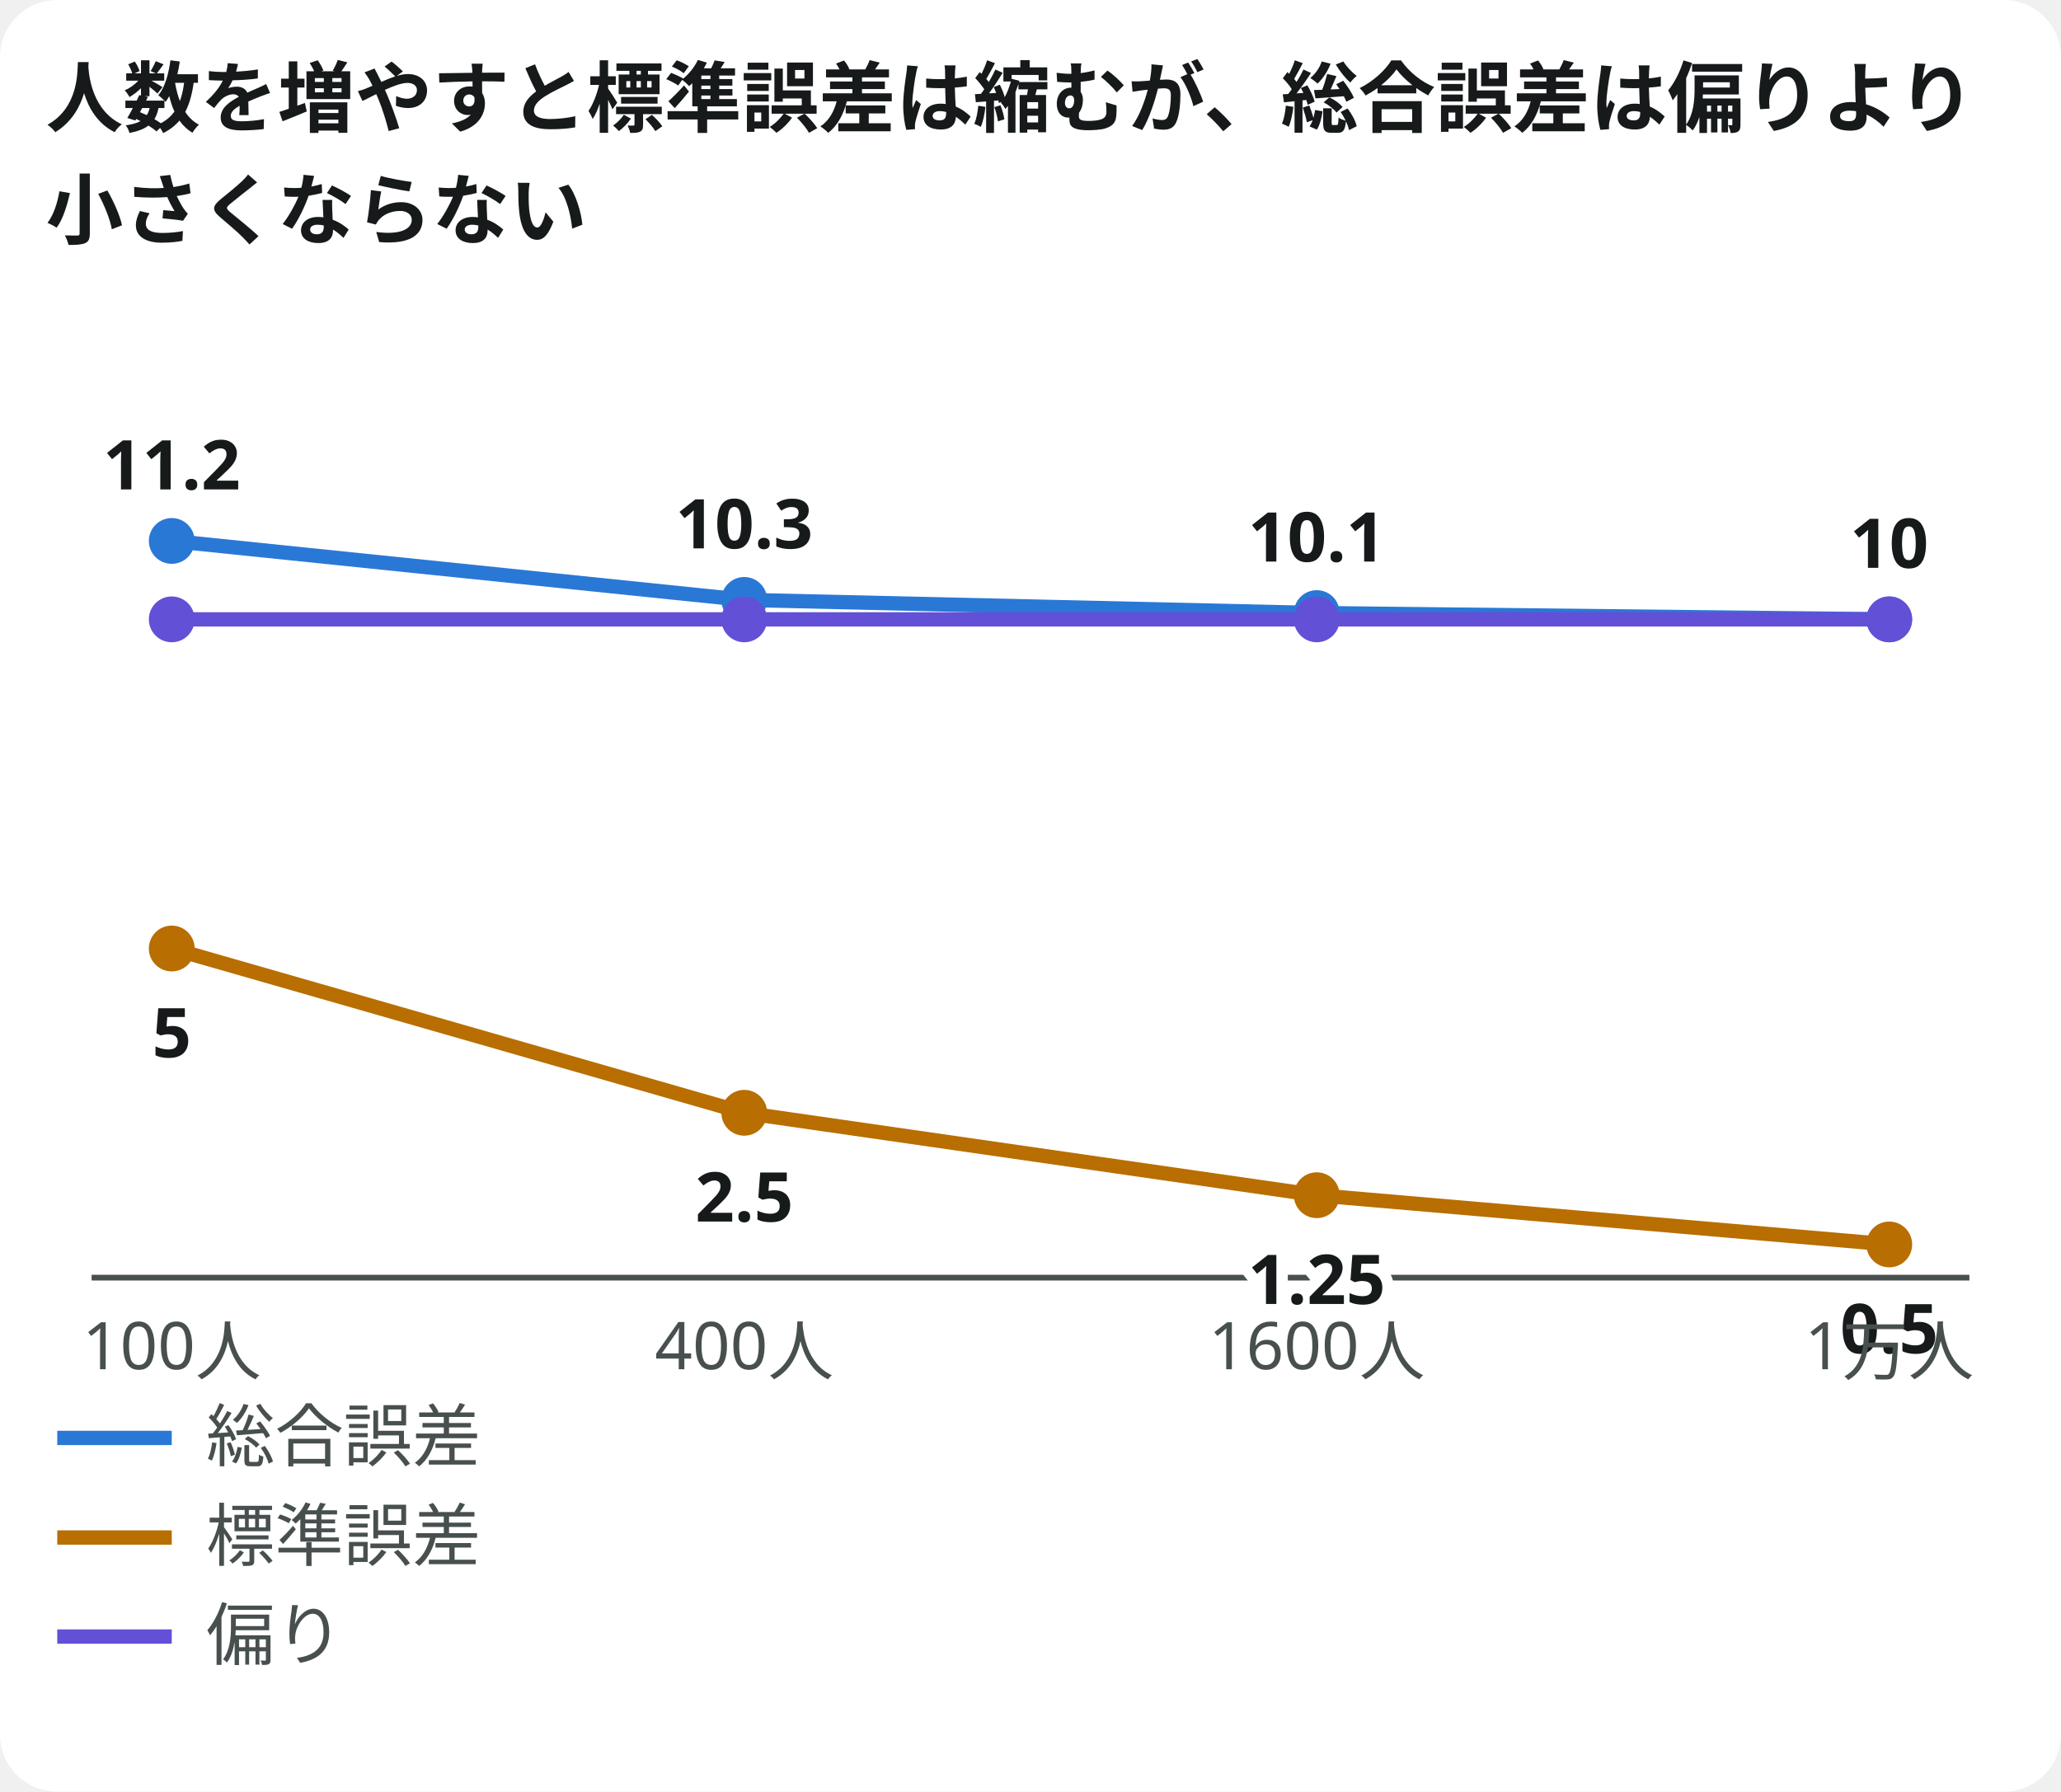
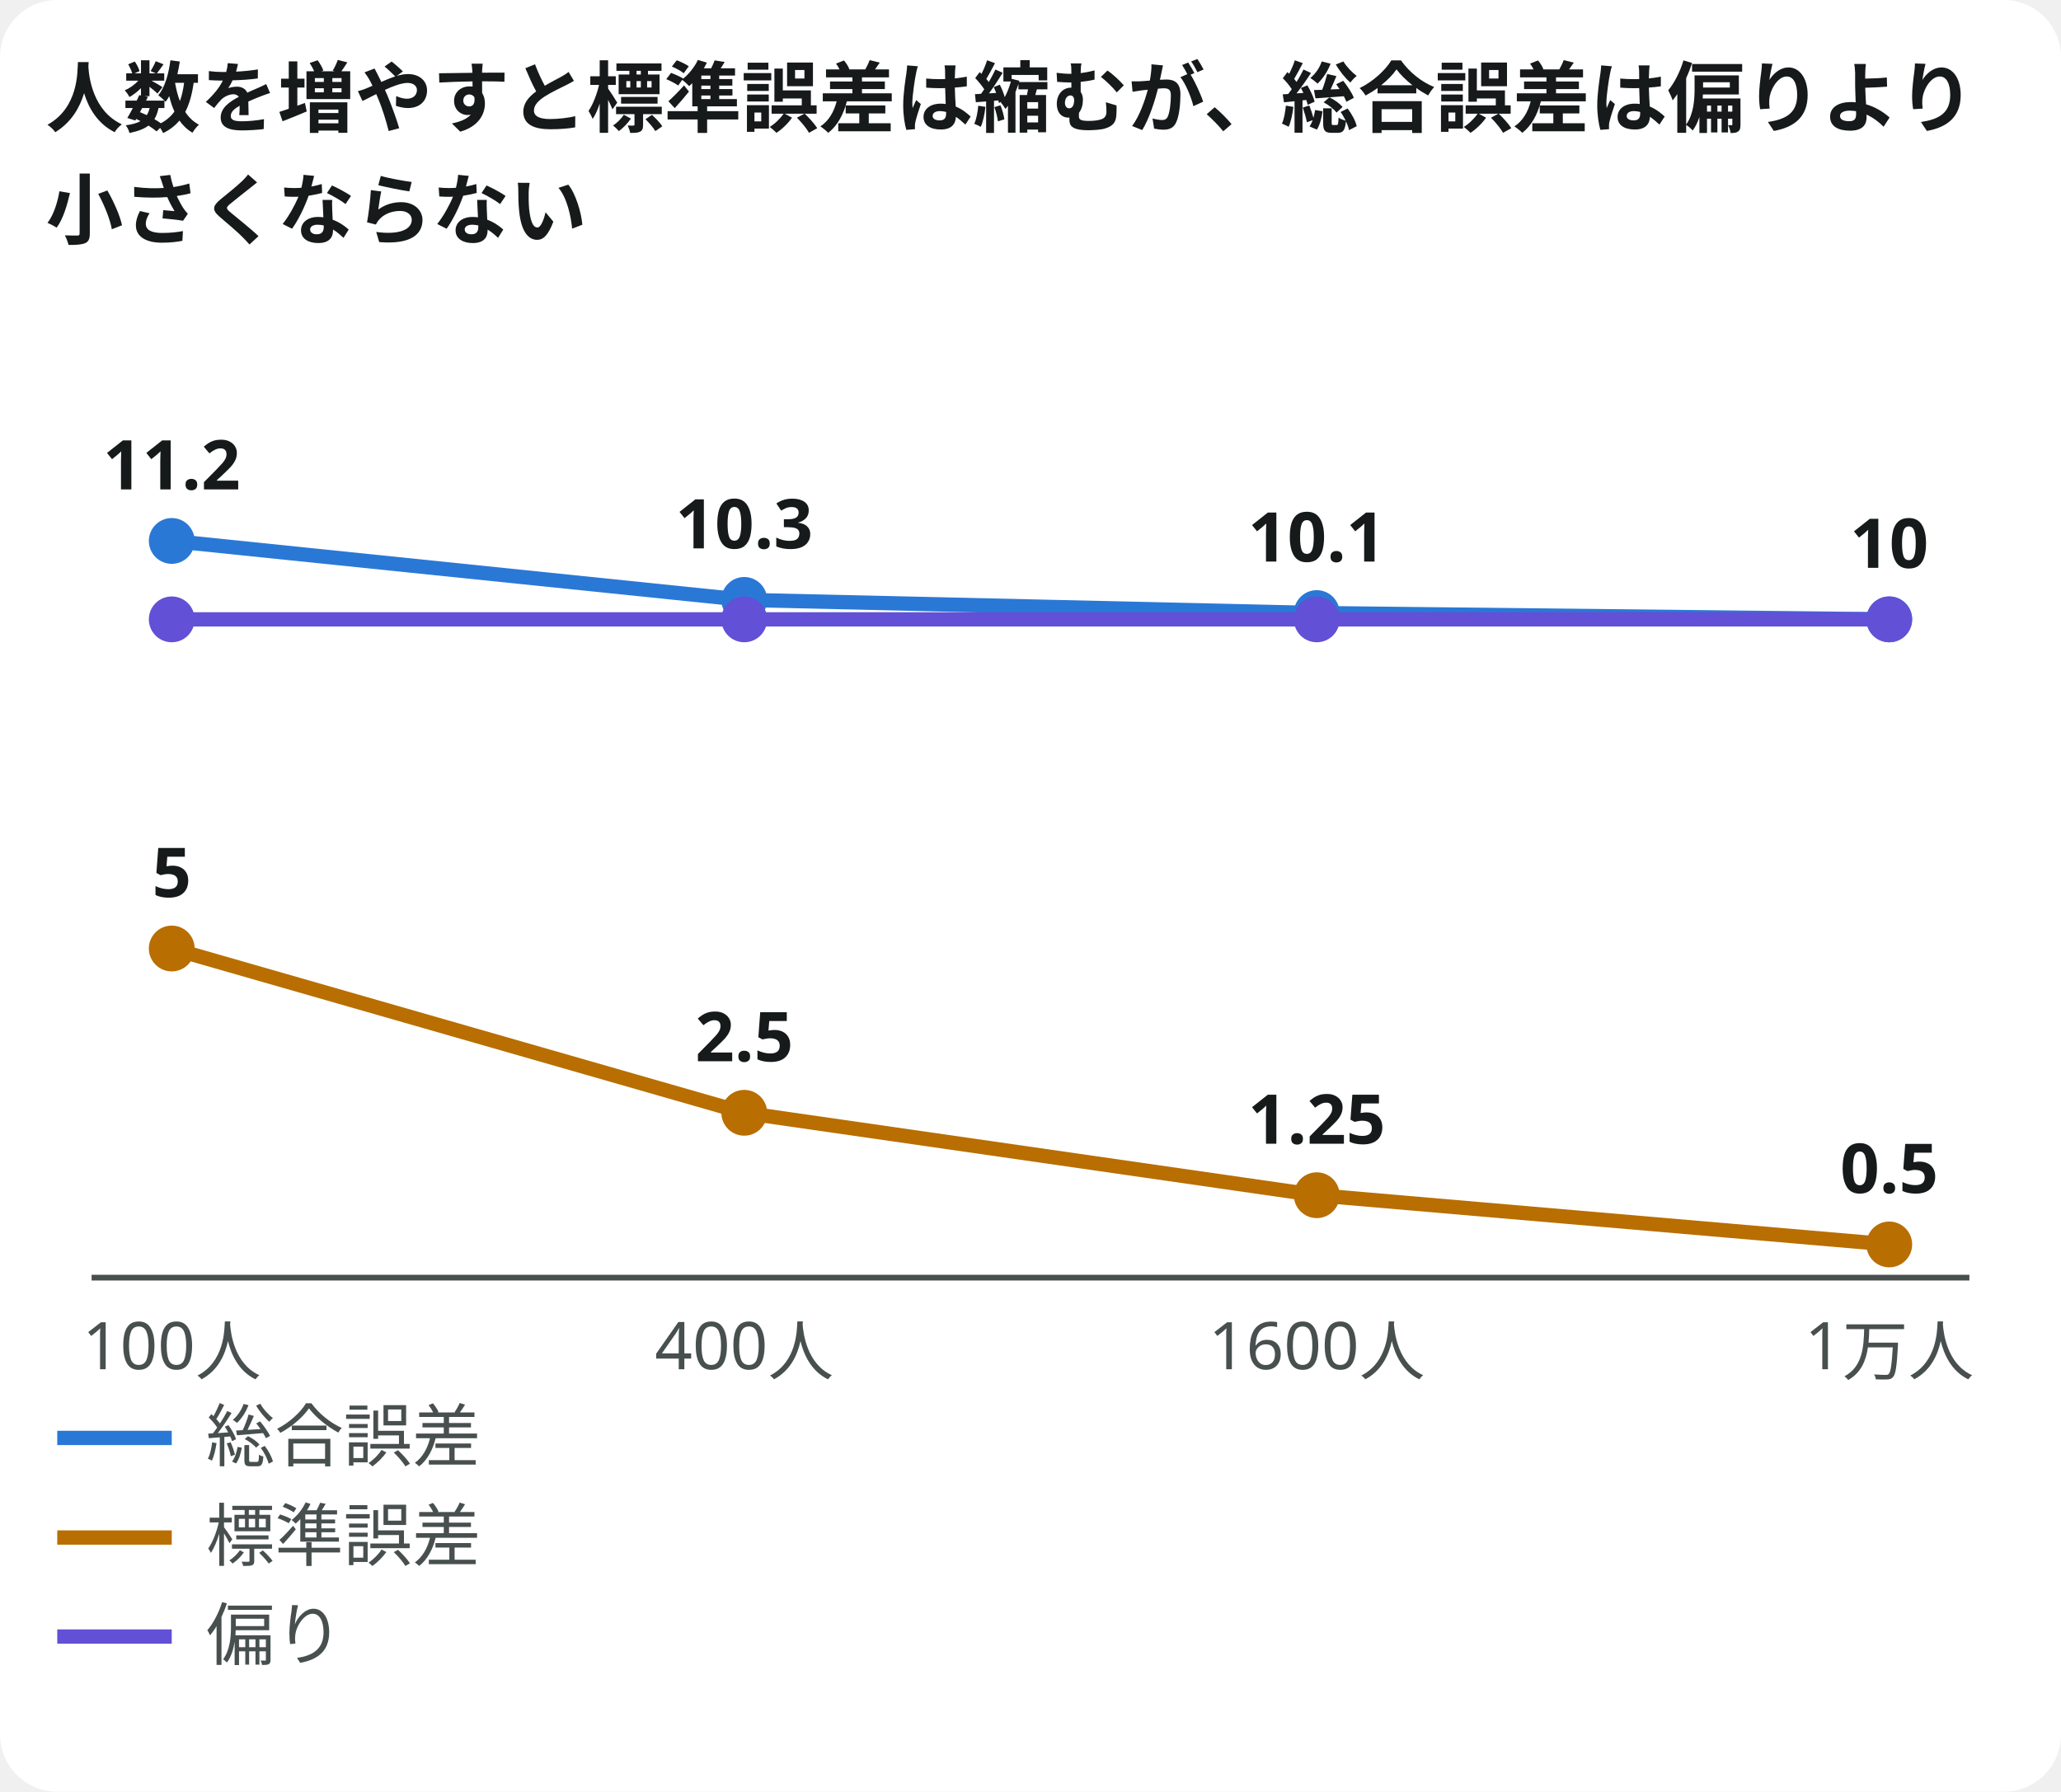
<svg xmlns="http://www.w3.org/2000/svg" viewBox="0 0 360 313" width="360" height="313" font-family="sans-serif" role="img" aria-label="折れ線（100人・400人・1600人・1万人）">
  <style>@media (prefers-color-scheme: dark){[fill="#ffffff" i]{fill:#161919}[stroke="#ffffff" i]{stroke:#161919}[fill="#161a1a" i]{fill:#e6e9e8}[stroke="#161a1a" i]{stroke:#e6e9e8}[fill="#48504f" i]{fill:#a6adab}[stroke="#48504f" i]{stroke:#a6adab}[fill="#68706f" i]{fill:#7e8684}[stroke="#68706f" i]{stroke:#7e8684}[fill="#e0e4e3" i]{fill:#252a2a}[stroke="#e0e4e3" i]{stroke:#252a2a}[fill="#2a78d6" i]{fill:#3987e5}[stroke="#2a78d6" i]{stroke:#3987e5}[fill="#b86e00" i]{fill:#c98500}[stroke="#b86e00" i]{stroke:#c98500}[fill="#6250d6" i]{fill:#9085e9}[stroke="#6250d6" i]{stroke:#9085e9}[fill="#c2416f" i]{fill:#d55181}[stroke="#c2416f" i]{stroke:#d55181}[fill="#c53b3b" i]{fill:#e66767}[stroke="#c53b3b" i]{stroke:#e66767}[fill="#9dbfe8" i]{fill:#2b4566}[stroke="#9dbfe8" i]{stroke:#2b4566}[fill="#eaf1fb" i]{fill:#172231}[stroke="#eaf1fb" i]{stroke:#172231}[fill="#fbf1e3" i]{fill:#2e2412}[stroke="#fbf1e3" i]{stroke:#2e2412}}</style>
  <rect width="360" height="313" rx="10" fill="#ffffff" />
  <text x="8" y="22" font-size="13.5" fill="#161a1a" text-anchor="start" font-weight="bold">人数を増やすと標準誤差は縮むが、総合誤差は偏りより</text>
  <text x="8" y="41.6" font-size="13.5" fill="#161a1a" text-anchor="start" font-weight="bold">小さくならない</text>
  <line x1="16" y1="223.2" x2="344" y2="223.2" stroke="#48504f" stroke-width="1" />
  <polyline points="30,94.5 130,104.8 230,107.1 330,108.2" fill="none" stroke="#2a78d6" stroke-width="2.5" stroke-linejoin="round" />
  <circle cx="30" cy="94.5" r="4" fill="#2a78d6" />
  <text x="30" y="85.5" font-size="12" fill="#161a1a" stroke="#ffffff" text-anchor="middle" font-weight="bold" stroke-width="4" paint-order="stroke">11.2</text>
  <circle cx="130" cy="104.8" r="4" fill="#2a78d6" />
  <text x="130" y="95.8" font-size="12" fill="#161a1a" stroke="#ffffff" text-anchor="middle" font-weight="bold" stroke-width="4" paint-order="stroke">10.3</text>
  <circle cx="230" cy="107.1" r="4" fill="#2a78d6" />
  <text x="230" y="98.1" font-size="12" fill="#161a1a" stroke="#ffffff" text-anchor="middle" font-weight="bold" stroke-width="4" paint-order="stroke">10.1</text>
  <circle cx="330" cy="108.2" r="4" fill="#2a78d6" />
  <text x="330" y="99.2" font-size="12" fill="#161a1a" stroke="#ffffff" text-anchor="middle" font-weight="bold" stroke-width="4" paint-order="stroke">10</text>
  <polyline points="30,165.7 130,194.4 230,208.8 330,217.4" fill="none" stroke="#b86e00" stroke-width="2.5" stroke-linejoin="round" />
  <circle cx="30" cy="165.7" r="4" fill="#b86e00" />
-   <text x="30" y="184.7" font-size="12" fill="#161a1a" stroke="#ffffff" text-anchor="middle" font-weight="bold" stroke-width="4" paint-order="stroke">5</text>
+   <text x="30" y="156.7" font-size="12" fill="#161a1a" stroke="#ffffff" text-anchor="middle" font-weight="bold" stroke-width="4" paint-order="stroke">5</text>
  <circle cx="130" cy="194.4" r="4" fill="#b86e00" />
-   <text x="130" y="213.4" font-size="12" fill="#161a1a" stroke="#ffffff" text-anchor="middle" font-weight="bold" stroke-width="4" paint-order="stroke">2.5</text>
+   <text x="130" y="185.4" font-size="12" fill="#161a1a" stroke="#ffffff" text-anchor="middle" font-weight="bold" stroke-width="4" paint-order="stroke">2.5</text>
  <circle cx="230" cy="208.8" r="4" fill="#b86e00" />
-   <text x="230" y="227.8" font-size="12" fill="#161a1a" stroke="#ffffff" text-anchor="middle" font-weight="bold" stroke-width="4" paint-order="stroke">1.25</text>
+   <text x="230" y="199.8" font-size="12" fill="#161a1a" stroke="#ffffff" text-anchor="middle" font-weight="bold" stroke-width="4" paint-order="stroke">1.25</text>
  <circle cx="330" cy="217.4" r="4" fill="#b86e00" />
-   <text x="330" y="236.4" font-size="12" fill="#161a1a" stroke="#ffffff" text-anchor="middle" font-weight="bold" stroke-width="4" paint-order="stroke">0.5</text>
+   <text x="330" y="208.4" font-size="12" fill="#161a1a" stroke="#ffffff" text-anchor="middle" font-weight="bold" stroke-width="4" paint-order="stroke">0.5</text>
  <polyline points="30,108.2 130,108.2 230,108.2 330,108.2" fill="none" stroke="#6250d6" stroke-width="2.5" stroke-linejoin="round" />
  <circle cx="30" cy="108.2" r="4" fill="#6250d6" />
  <circle cx="130" cy="108.2" r="4" fill="#6250d6" />
  <circle cx="230" cy="108.2" r="4" fill="#6250d6" />
  <circle cx="330" cy="108.2" r="4" fill="#6250d6" />
  <text x="30" y="239.2" font-size="11.5" fill="#48504f" text-anchor="middle">100人</text>
  <text x="130" y="239.2" font-size="11.5" fill="#48504f" text-anchor="middle">400人</text>
  <text x="230" y="239.2" font-size="11.5" fill="#48504f" text-anchor="middle">1600人</text>
  <text x="330" y="239.2" font-size="11.5" fill="#48504f" text-anchor="middle">1万人</text>
  <line x1="10" y1="251.2" x2="30" y2="251.2" stroke="#2a78d6" stroke-width="2.5" />
  <text x="36" y="255.2" font-size="12" fill="#48504f" text-anchor="start">総合誤差</text>
  <line x1="10" y1="268.6" x2="30" y2="268.6" stroke="#b86e00" stroke-width="2.5" />
  <text x="36" y="272.6" font-size="12" fill="#48504f" text-anchor="start">標準誤差</text>
  <line x1="10" y1="285.9" x2="30" y2="285.9" stroke="#6250d6" stroke-width="2.5" />
  <text x="36" y="289.9" font-size="12" fill="#48504f" text-anchor="start">偏り</text>
</svg>
